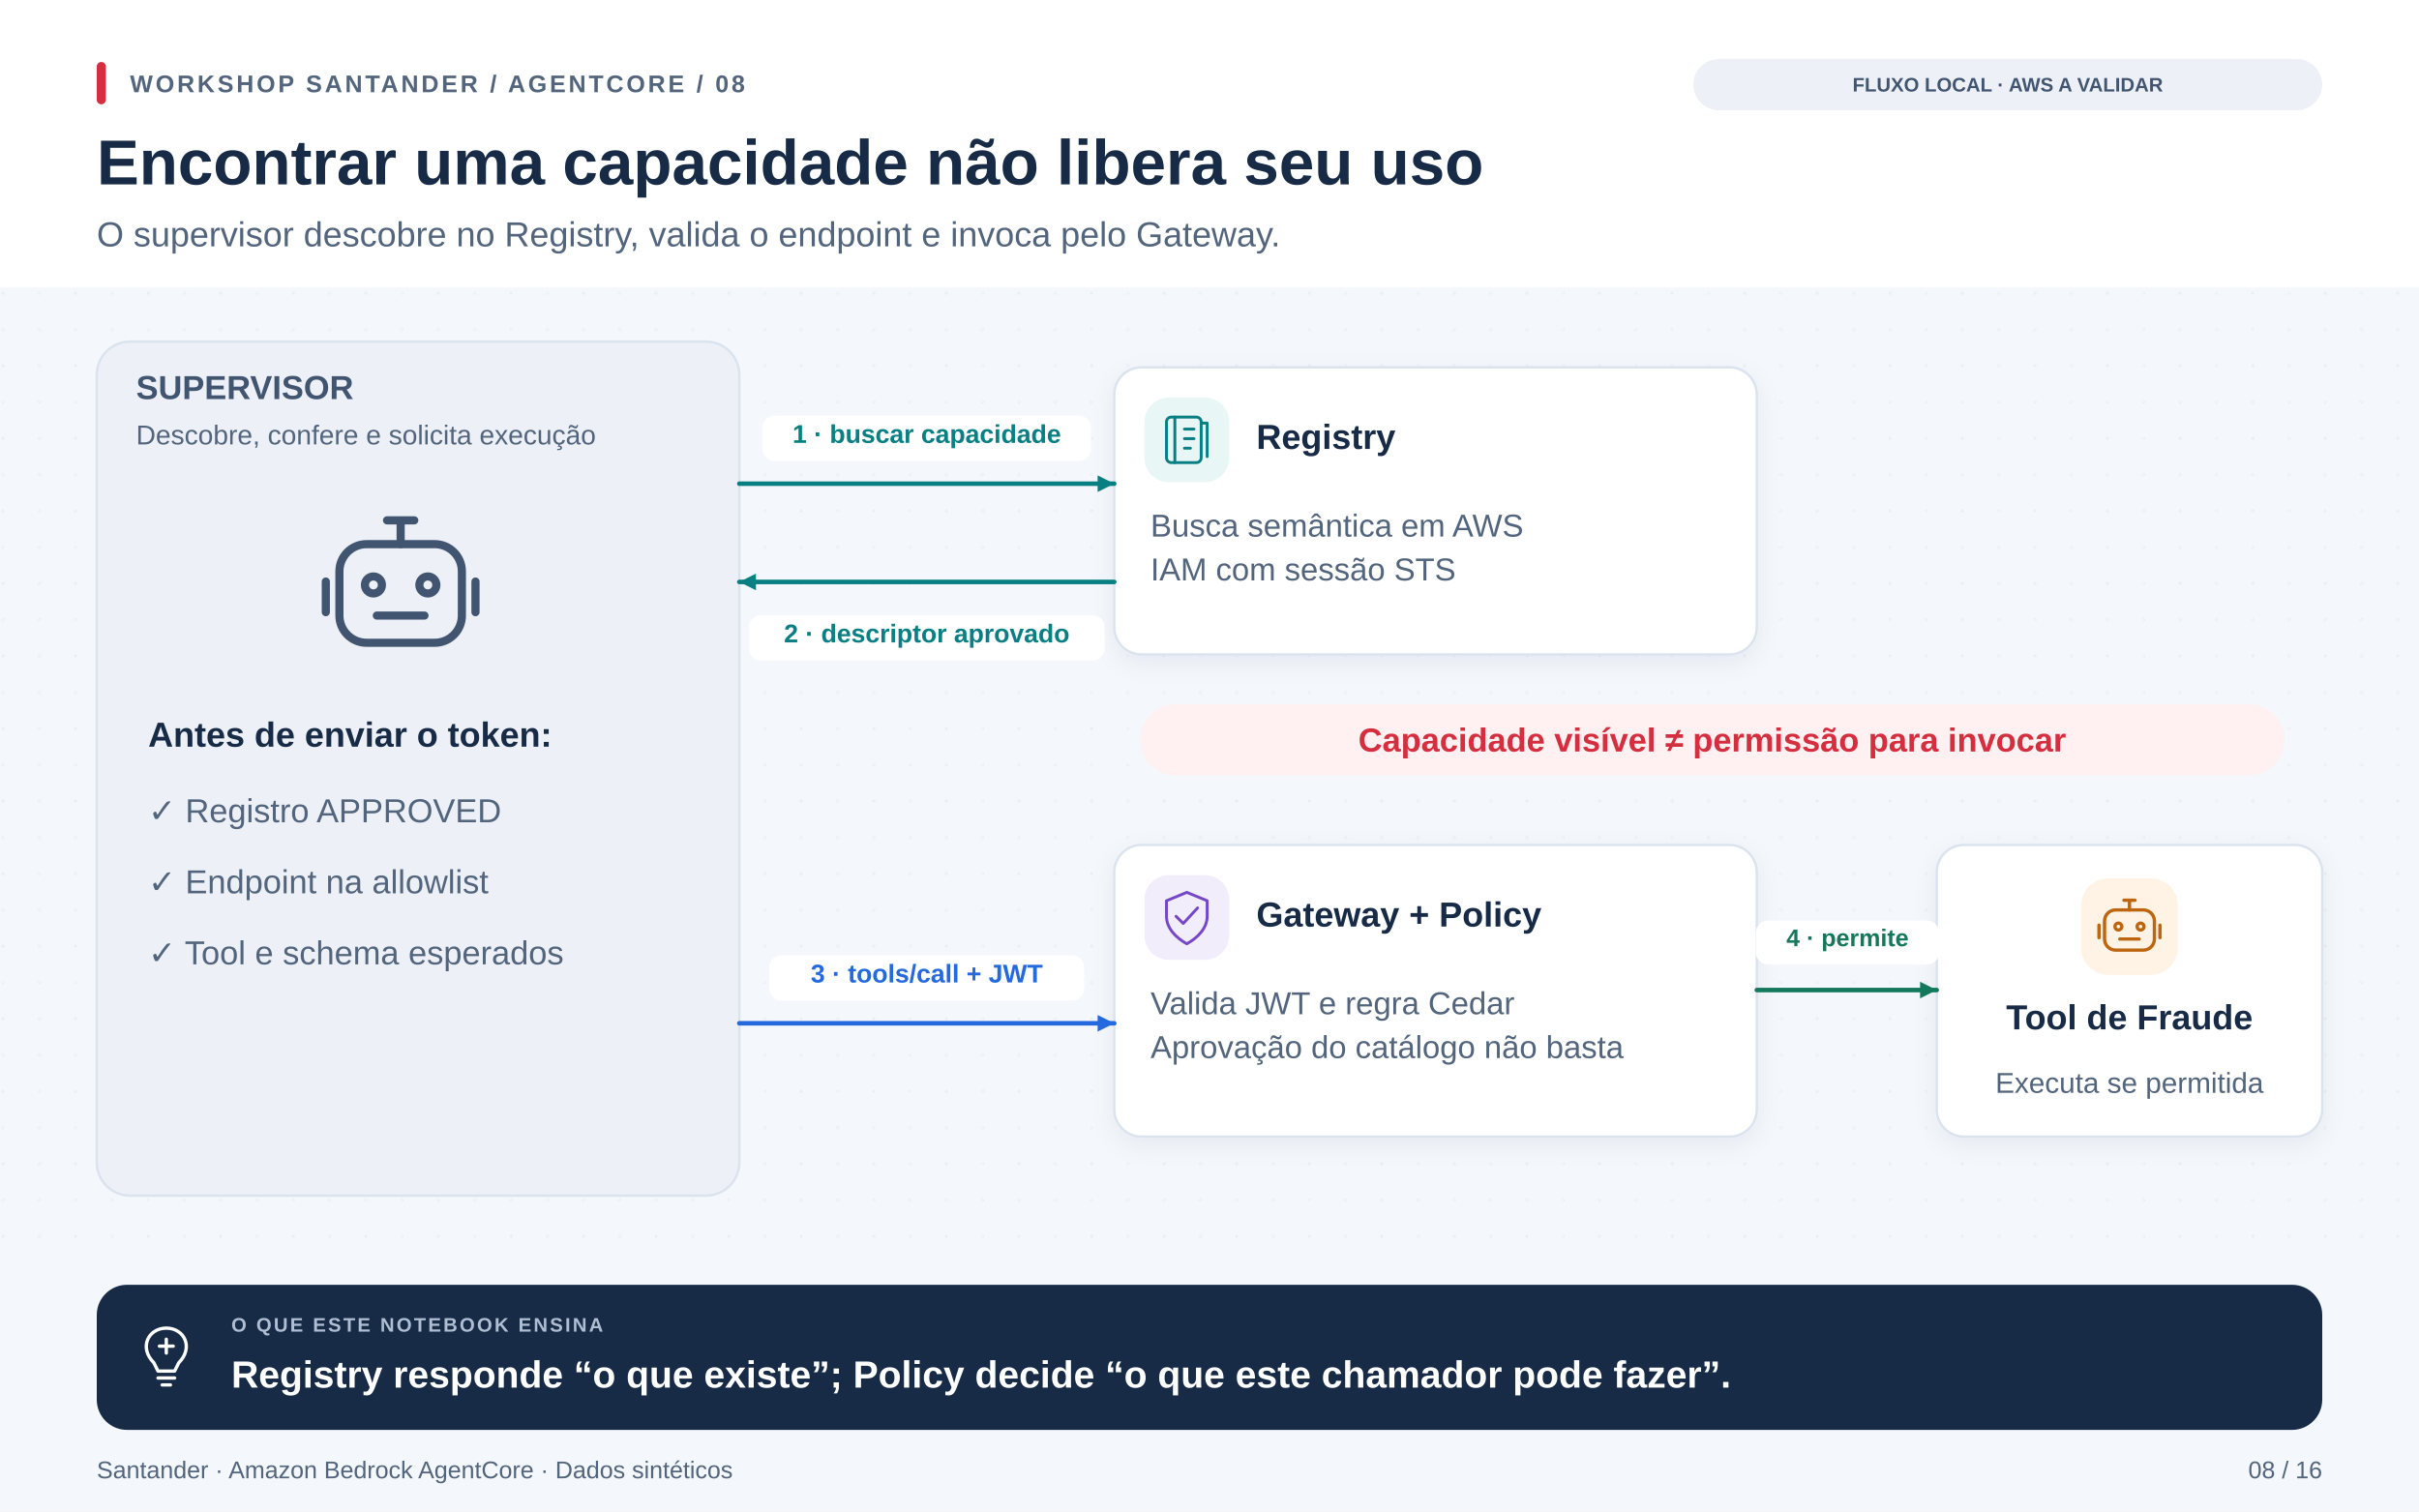
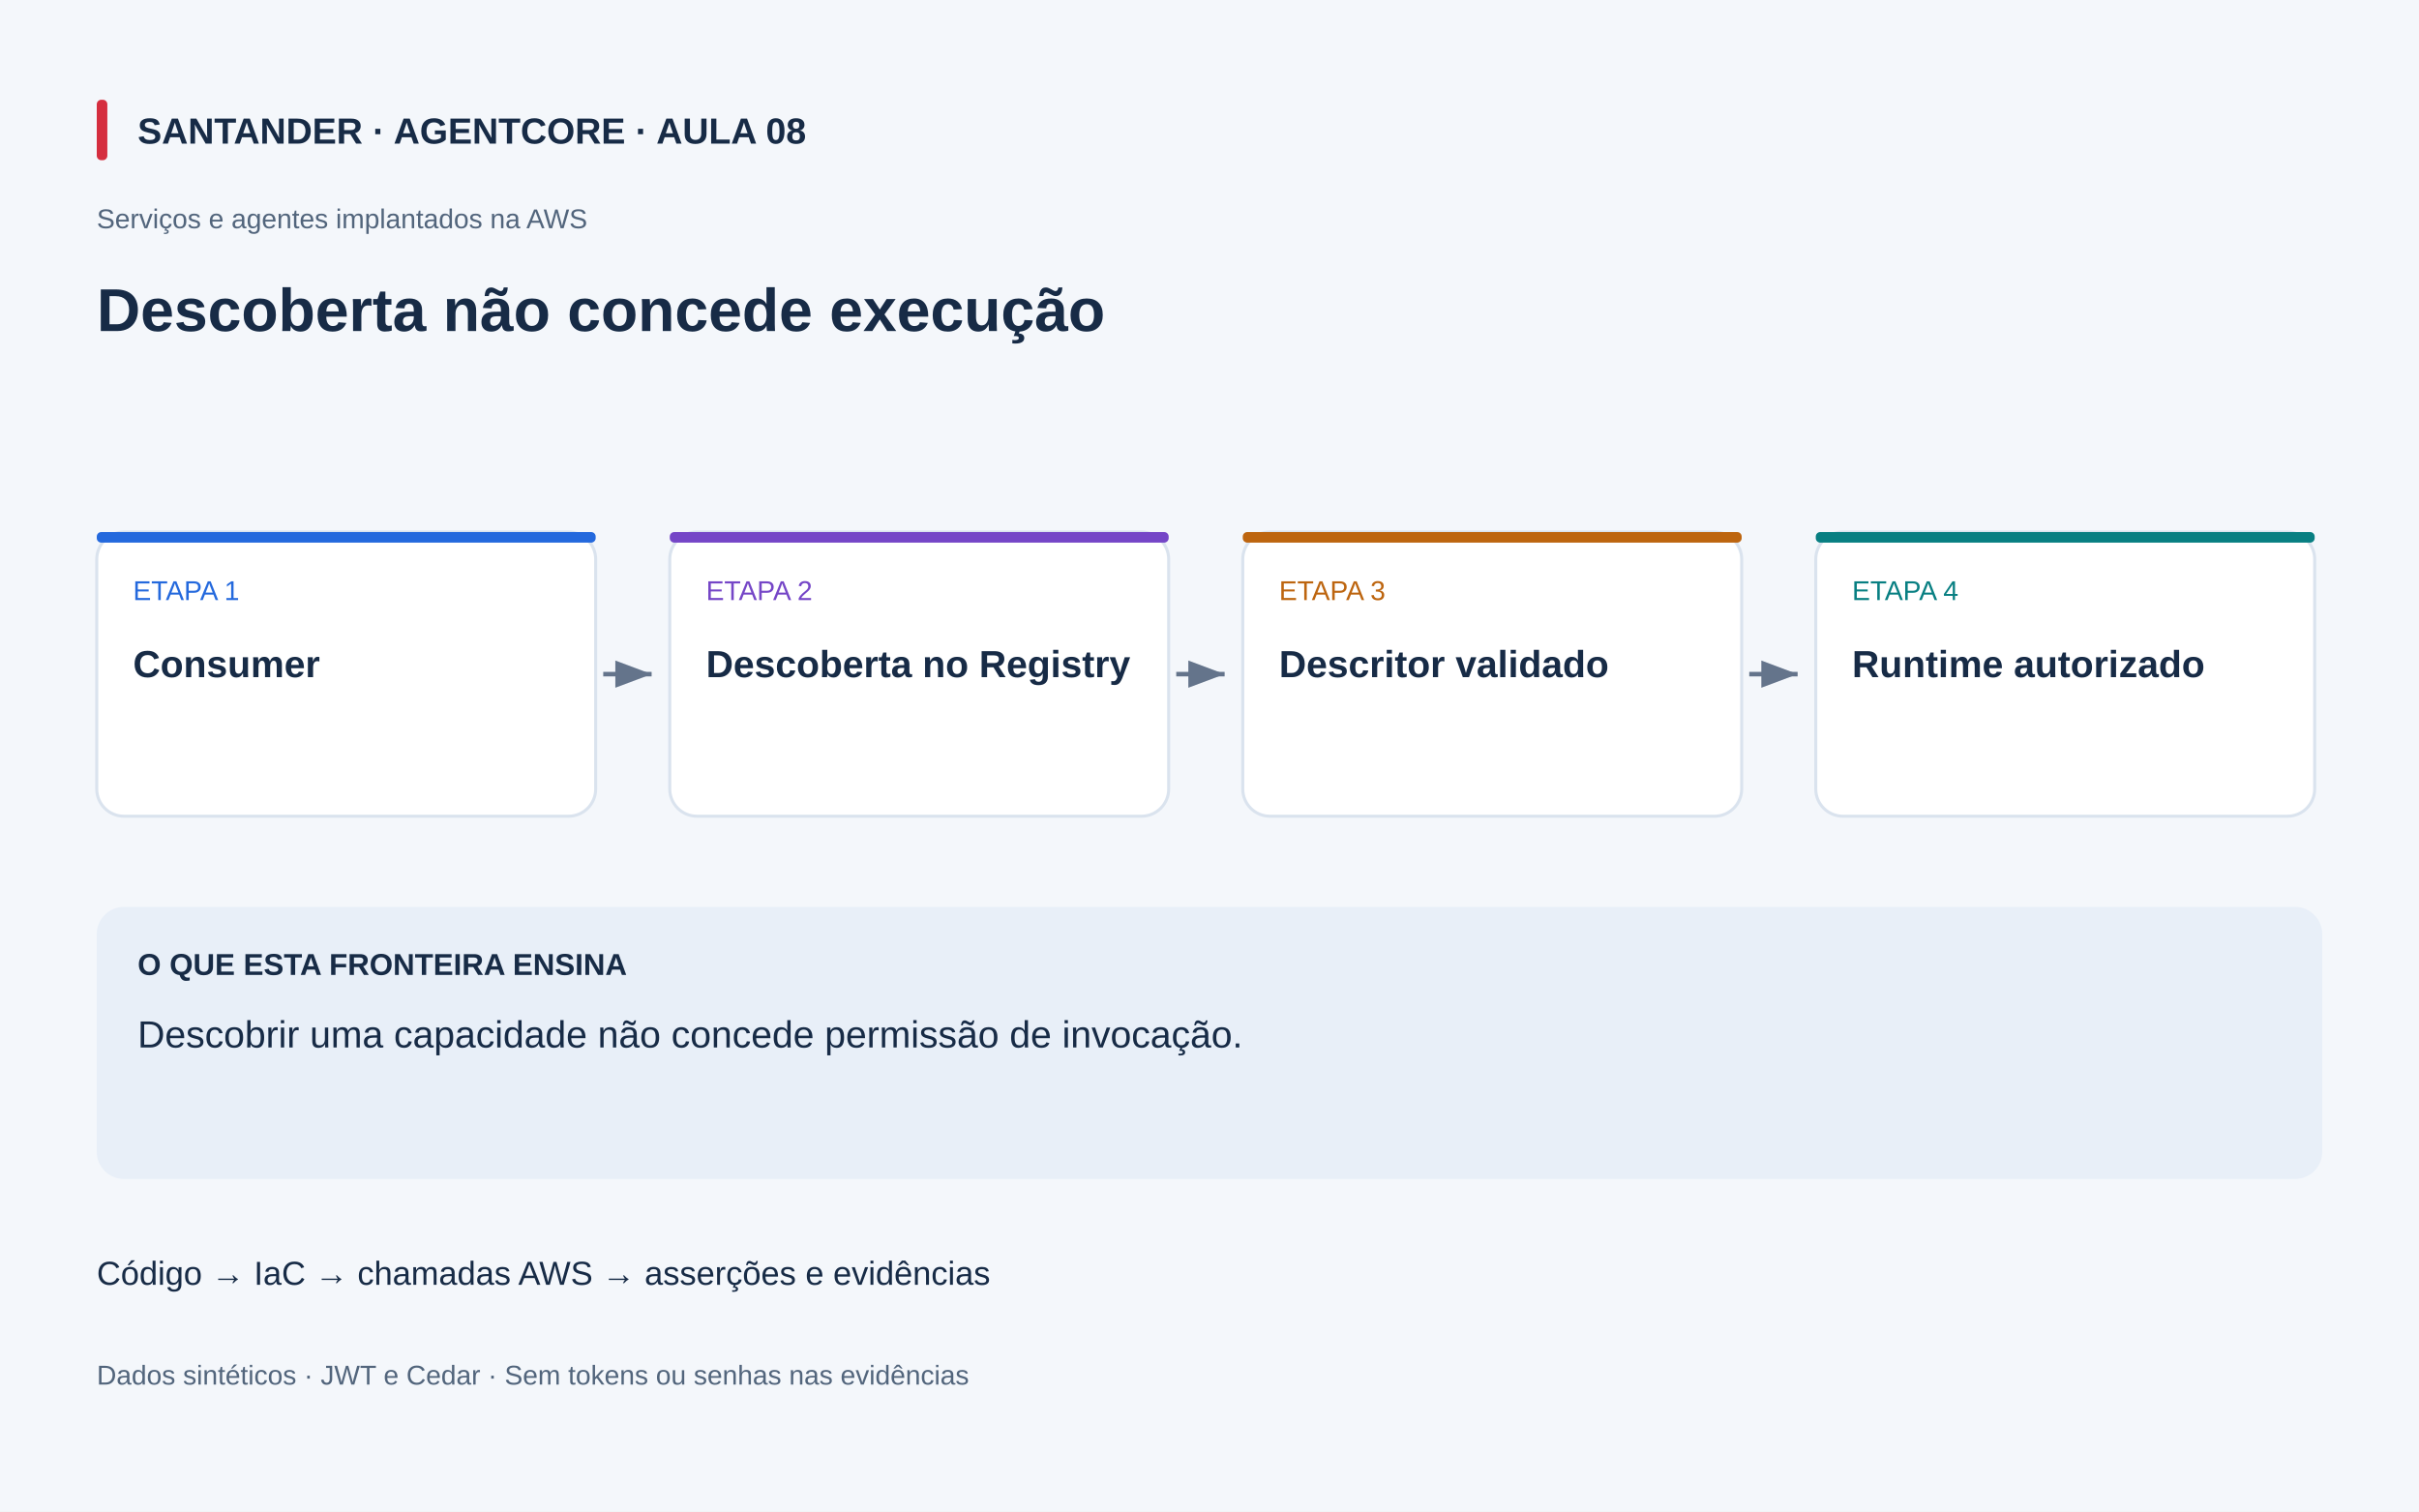
<svg xmlns="http://www.w3.org/2000/svg" width="1600" height="1000" viewBox="0 0 1600 1000" role="img" aria-labelledby="title desc">
+   <rect width="1600" height="1000" fill="#f4f7fb" />
  <defs>
-     <filter id="shadow" x="-20%" y="-20%" width="140%" height="150%">
-       <feDropShadow dx="0" dy="5" stdDeviation="8" flood-color="#172B46" flood-opacity=".06" />
-     </filter>
-     <pattern id="dots" width="24" height="24" patternUnits="userSpaceOnUse">
-       <circle cx="2" cy="2" r="1" fill="#DDE5EF" />
-     </pattern>
+     <marker id="arrow" markerWidth="10" markerHeight="10" refX="8" refY="3" orient="auto">
+       <path d="M0,0 L8,3 L0,6" fill="#64748b" />
+     </marker>
  </defs>
-   <rect x="0" y="0" width="1600" height="1000" rx="0" fill="#F4F7FB" />
-   <rect x="0" y="190" width="1600" height="650" fill="url(#dots)" opacity=".5" />
-   <rect x="0" y="0" width="1600" height="190" rx="0" fill="#FFFFFF" />
-   <rect x="64" y="41" width="6" height="28" rx="3" fill="#D52E3F" />
-   <text class="" x="86" y="61" fill="#52657C" font-family="Arial,Helvetica,sans-serif" font-size="16" font-weight="700" text-anchor="start" letter-spacing="1.8">
-     <tspan x="86" dy="0">WORKSHOP SANTANDER  /  AGENTCORE  /  08</tspan>
-   </text>
-   <text class="" x="64" y="122" fill="#172B46" font-family="Arial,Helvetica,sans-serif" font-size="42" font-weight="700" text-anchor="start">
-     <tspan x="64" dy="0">Encontrar uma capacidade não libera seu uso</tspan>
-   </text>
-   <text class="" x="64" y="163" fill="#52657C" font-family="Arial,Helvetica,sans-serif" font-size="23" font-weight="400" text-anchor="start">
-     <tspan x="64" dy="0">O supervisor descobre no Registry, valida o endpoint e invoca pelo Gateway.</tspan>
-   </text>
-   <rect x="1120" y="39" width="416" height="34" rx="17.0" fill="#EDF1F7" />
-   <text class="" x="1328.0" y="60.55" fill="#415571" font-family="Arial,Helvetica,sans-serif" font-size="13" font-weight="700" text-anchor="middle">
-     <tspan x="1328.0" dy="0">FLUXO LOCAL · AWS A VALIDAR</tspan>
-   </text>
-   <rect x="64" y="850" width="1472" height="96" rx="20" fill="#172B46" />
-   <g transform="translate(88 875) scale(0.9166667)" fill="none" stroke="#FFFFFF" stroke-width="2.4" stroke-linecap="round" stroke-linejoin="round" aria-hidden="true">
-     <path d="M15 29c-11-11-4-25 9-25s20 14 9 25l-3 6H18zM18 40h12m-9 5h6M24 12v10m-5-5h10" />
+   <g font-family="Arial,Helvetica,sans-serif" fill="#172b46">
+     <rect x="64" y="66" width="7" height="40" rx="3" fill="#d52e3f" />
+     <text x="91" y="95" font-size="24" font-weight="700">SANTANDER · AGENTCORE · AULA 08</text>
+     <text x="64" y="151" font-size="18" fill="#52657c">Serviços e agentes implantados na AWS</text>
+     <text x="64" y="219" font-size="40" font-weight="700">Descoberta não concede execução</text>
+     <rect x="64" y="352" width="330" height="188" rx="18" fill="white" stroke="#dae3ee" stroke-width="2" />
+     <rect x="64" y="352" width="330" height="7" rx="3" fill="#2469dd" />
+     <text x="88" y="397" font-size="18" fill="#2469dd">ETAPA 1</text>
+     <text x="88" y="448" font-size="25" font-weight="700">Consumer</text>
+     <path d="M399,446 H431" stroke="#64748b" stroke-width="3" marker-end="url(#arrow)" />
+     <rect x="443" y="352" width="330" height="188" rx="18" fill="white" stroke="#dae3ee" stroke-width="2" />
+     <rect x="443" y="352" width="330" height="7" rx="3" fill="#7546c7" />
+     <text x="467" y="397" font-size="18" fill="#7546c7">ETAPA 2</text>
+     <text x="467" y="448" font-size="25" font-weight="700">Descoberta no Registry</text>
+     <path d="M778,446 H810" stroke="#64748b" stroke-width="3" marker-end="url(#arrow)" />
+     <rect x="822" y="352" width="330" height="188" rx="18" fill="white" stroke="#dae3ee" stroke-width="2" />
+     <rect x="822" y="352" width="330" height="7" rx="3" fill="#bd650f" />
+     <text x="846" y="397" font-size="18" fill="#bd650f">ETAPA 3</text>
+     <text x="846" y="448" font-size="25" font-weight="700">Descritor validado</text>
+     <path d="M1157,446 H1189" stroke="#64748b" stroke-width="3" marker-end="url(#arrow)" />
+     <rect x="1201" y="352" width="330" height="188" rx="18" fill="white" stroke="#dae3ee" stroke-width="2" />
+     <rect x="1201" y="352" width="330" height="7" rx="3" fill="#087f82" />
+     <text x="1225" y="397" font-size="18" fill="#087f82">ETAPA 4</text>
+     <text x="1225" y="448" font-size="25" font-weight="700">Runtime autorizado</text>
+     <rect x="64" y="600" width="1472" height="180" rx="18" fill="#e8eff8" />
+     <text x="91" y="645" font-size="20" font-weight="700">O QUE ESTA FRONTEIRA ENSINA</text>
+     <text x="91" y="693" font-size="25">Descobrir uma capacidade não concede permissão de invocação.</text>
+     <text x="64" y="850" font-size="22">Código → IaC → chamadas AWS → asserções e evidências</text>
+     <text x="64" y="916" font-size="18" fill="#52657c">Dados sintéticos · JWT e Cedar · Sem tokens ou senhas nas evidências</text>
  </g>
-   <text class="" x="153" y="881" fill="#AFBED2" font-family="Arial,Helvetica,sans-serif" font-size="13" font-weight="700" text-anchor="start" letter-spacing="1.4">
-     <tspan x="153" dy="0">O QUE ESTE NOTEBOOK ENSINA</tspan>
-   </text>
-   <text class="" x="153" y="918" fill="#FFFFFF" font-family="Arial,Helvetica,sans-serif" font-size="25" font-weight="600" text-anchor="start">
-     <tspan x="153" dy="0">Registry responde “o que existe”; Policy decide “o que este chamador pode fazer”.</tspan>
-   </text>
-   <text class="" x="64" y="978" fill="#52657C" font-family="Arial,Helvetica,sans-serif" font-size="16" font-weight="400" text-anchor="start">
-     <tspan x="64" dy="0">Santander  ·  Amazon Bedrock AgentCore  ·  Dados sintéticos</tspan>
-   </text>
-   <text class="" x="1536" y="978" fill="#52657C" font-family="Arial,Helvetica,sans-serif" font-size="16" font-weight="400" text-anchor="end">
-     <tspan x="1536" dy="0">08 / 16</tspan>
-   </text>
-   <rect x="64" y="226" width="425" height="565" rx="22" fill="#EDF1F7" stroke="#DAE3EE" stroke-width="1.6" />
-   <text class="" x="90" y="264" fill="#415571" font-family="Arial,Helvetica,sans-serif" font-size="22" font-weight="700" text-anchor="start">
-     <tspan x="90" dy="0">SUPERVISOR</tspan>
-   </text>
-   <text class="" x="90" y="294" fill="#52657C" font-family="Arial,Helvetica,sans-serif" font-size="18" font-weight="400" text-anchor="start">
-     <tspan x="90" dy="0">Descobre, confere e solicita execução</tspan>
-   </text>
-   <g transform="translate(211 333) scale(2.25)" fill="none" stroke="#415571" stroke-width="2.4" stroke-linecap="round" stroke-linejoin="round" aria-hidden="true">
-     <rect x="6" y="12" width="36" height="29" rx="8" />
-     <path d="M24 12V5m-4 0h8M2 23v9m44-9v9" />
-     <circle cx="16" cy="24" r="2.5" />
-     <circle cx="32" cy="24" r="2.5" />
-     <path d="M17 33h14" />
-   </g>
-   <text class="" x="98" y="494" fill="#172B46" font-family="Arial,Helvetica,sans-serif" font-size="23" font-weight="700" text-anchor="start">
-     <tspan x="98" dy="0">Antes de enviar o token:</tspan>
-   </text>
-   <text class="" x="98" y="544" fill="#52657C" font-family="Arial,Helvetica,sans-serif" font-size="22" font-weight="400" text-anchor="start">
-     <tspan x="98" dy="0">✓ Registro APPROVED</tspan>
-   </text>
-   <text class="" x="98" y="591" fill="#52657C" font-family="Arial,Helvetica,sans-serif" font-size="22" font-weight="400" text-anchor="start">
-     <tspan x="98" dy="0">✓ Endpoint na allowlist</tspan>
-   </text>
-   <text class="" x="98" y="638" fill="#52657C" font-family="Arial,Helvetica,sans-serif" font-size="22" font-weight="400" text-anchor="start">
-     <tspan x="98" dy="0">✓ Tool e schema esperados</tspan>
-   </text>
-   <g class="node" data-x="737" data-y="243" data-w="425" data-h="190">
-     <rect x="737" y="243" width="425" height="190" rx="18" fill="#FFFFFF" stroke="#DAE3EE" stroke-width="1.6" filter="url(#shadow)" />
-     <rect x="757" y="263" width="56" height="56" rx="16" fill="#E8F7F5" />
-     <g transform="translate(766 272) scale(0.7916667)" fill="none" stroke="#087F82" stroke-width="2.4" stroke-linecap="round" stroke-linejoin="round" aria-hidden="true">
-       <rect x="7" y="5" width="29" height="38" rx="4" />
-       <path d="M14 5v38m8-28h8m-8 8h8m-8 8h5M36 10h5v28" />
-     </g>
-     <text class="node-text" x="831" y="297" fill="#172B46" font-family="Arial,Helvetica,sans-serif" font-size="23" font-weight="700" text-anchor="start">
-       <tspan x="831" dy="0">Registry</tspan>
-     </text>
-     <text class="node-text" x="761" y="355" fill="#52657C" font-family="Arial,Helvetica,sans-serif" font-size="21" font-weight="400" text-anchor="start">
-       <tspan x="761" dy="0">Busca semântica em AWS</tspan>
-       <tspan x="761" dy="29.0">IAM com sessão STS</tspan>
-     </text>
-   </g>
-   <g class="node" data-x="737" data-y="559" data-w="425" data-h="193">
-     <rect x="737" y="559" width="425" height="193" rx="18" fill="#FFFFFF" stroke="#DAE3EE" stroke-width="1.6" filter="url(#shadow)" />
-     <rect x="757" y="579" width="56" height="56" rx="16" fill="#F2EDFB" />
-     <g transform="translate(766 588) scale(0.7916667)" fill="none" stroke="#7546C7" stroke-width="2.4" stroke-linecap="round" stroke-linejoin="round" aria-hidden="true">
-       <path d="M24 3l17 7v13c0 10-8 18-17 23C15 41 7 33 7 23V10z" />
-       <path d="M15 23l6 6 12-13" />
-     </g>
-     <text class="node-text" x="831" y="613" fill="#172B46" font-family="Arial,Helvetica,sans-serif" font-size="23" font-weight="700" text-anchor="start">
-       <tspan x="831" dy="0">Gateway + Policy</tspan>
-     </text>
-     <text class="node-text" x="761" y="671" fill="#52657C" font-family="Arial,Helvetica,sans-serif" font-size="21" font-weight="400" text-anchor="start">
-       <tspan x="761" dy="0">Valida JWT e regra Cedar</tspan>
-       <tspan x="761" dy="29.0">Aprovação do catálogo não basta</tspan>
-     </text>
-   </g>
-   <g class="node" data-x="1281" data-y="559" data-w="255" data-h="193">
-     <rect x="1281" y="559" width="255" height="193" rx="18" fill="#FFFFFF" stroke="#DAE3EE" stroke-width="1.6" filter="url(#shadow)" />
-     <rect x="1376.5" y="581" width="64" height="64" rx="18" fill="#FFF3E5" />
-     <g transform="translate(1386.5 591) scale(0.9166667)" fill="none" stroke="#BD650F" stroke-width="2.4" stroke-linecap="round" stroke-linejoin="round" aria-hidden="true">
-       <rect x="6" y="12" width="36" height="29" rx="8" />
-       <path d="M24 12V5m-4 0h8M2 23v9m44-9v9" />
-       <circle cx="16" cy="24" r="2.5" />
-       <circle cx="32" cy="24" r="2.5" />
-       <path d="M17 33h14" />
-     </g>
-     <text class="node-text" x="1408.5" y="681" fill="#172B46" font-family="Arial,Helvetica,sans-serif" font-size="23" font-weight="700" text-anchor="middle">
-       <tspan x="1408.5" dy="0">Tool de Fraude</tspan>
-     </text>
-     <text class="node-text" x="1408.5" y="723.0" fill="#52657C" font-family="Arial,Helvetica,sans-serif" font-size="19" font-weight="400" text-anchor="middle">
-       <tspan x="1408.5" dy="0">Executa se permitida</tspan>
-     </text>
-   </g>
-   <path d="M 489 320 L 737 320" stroke="#087F82" fill="none" stroke-width="3" stroke-linejoin="round" stroke-linecap="round" />
-   <polygon points="737,320 726.0,325.5 726.0,314.5" fill="#087F82" />
-   <rect x="504.395" y="275" width="217.21" height="30" rx="8" fill="#FFFFFF" />
-   <text class="" x="613" y="293" fill="#087F82" font-family="Arial,Helvetica,sans-serif" font-size="17" font-weight="600" text-anchor="middle">
-     <tspan x="613" dy="0">1 · buscar capacidade</tspan>
-   </text>
-   <path d="M 737 385 L 489 385" stroke="#087F82" fill="none" stroke-width="3" stroke-linejoin="round" stroke-linecap="round" />
-   <polygon points="489,385 500.0,379.5 500.0,390.5" fill="#087F82" />
-   <rect x="495.385" y="407" width="235.23" height="30" rx="8" fill="#FFFFFF" />
-   <text class="" x="613" y="425" fill="#087F82" font-family="Arial,Helvetica,sans-serif" font-size="17" font-weight="600" text-anchor="middle">
-     <tspan x="613" dy="0">2 · descriptor aprovado</tspan>
-   </text>
-   <path d="M 489 677 L 737 677" stroke="#2469DD" fill="none" stroke-width="3" stroke-linejoin="round" stroke-linecap="round" />
-   <polygon points="737,677 726.0,682.5 726.0,671.5" fill="#2469DD" />
-   <rect x="508.9" y="632" width="208.2" height="30" rx="8" fill="#FFFFFF" />
-   <text class="" x="613" y="650" fill="#2469DD" font-family="Arial,Helvetica,sans-serif" font-size="17" font-weight="600" text-anchor="middle">
-     <tspan x="613" dy="0">3 · tools/call + JWT</tspan>
-   </text>
-   <path d="M 1162 655 L 1281 655" stroke="#14795C" fill="none" stroke-width="3" stroke-linejoin="round" stroke-linecap="round" />
-   <polygon points="1281,655 1270.0,660.5 1270.0,649.5" fill="#14795C" />
-   <rect x="1161.36" y="609" width="121.28" height="29" rx="8" fill="#FFFFFF" />
-   <text class="" x="1222" y="626" fill="#14795C" font-family="Arial,Helvetica,sans-serif" font-size="16" font-weight="600" text-anchor="middle">
-     <tspan x="1222" dy="0">4 · permite</tspan>
-   </text>
-   <rect x="754" y="466" width="757" height="47" rx="23.5" fill="#FFF0F1" />
-   <text class="" x="1132.5" y="497.2" fill="#D52E3F" font-family="Arial,Helvetica,sans-serif" font-size="22" font-weight="700" text-anchor="middle">
-     <tspan x="1132.5" dy="0">Capacidade visível ≠ permissão para invocar</tspan>
-   </text>
</svg>
